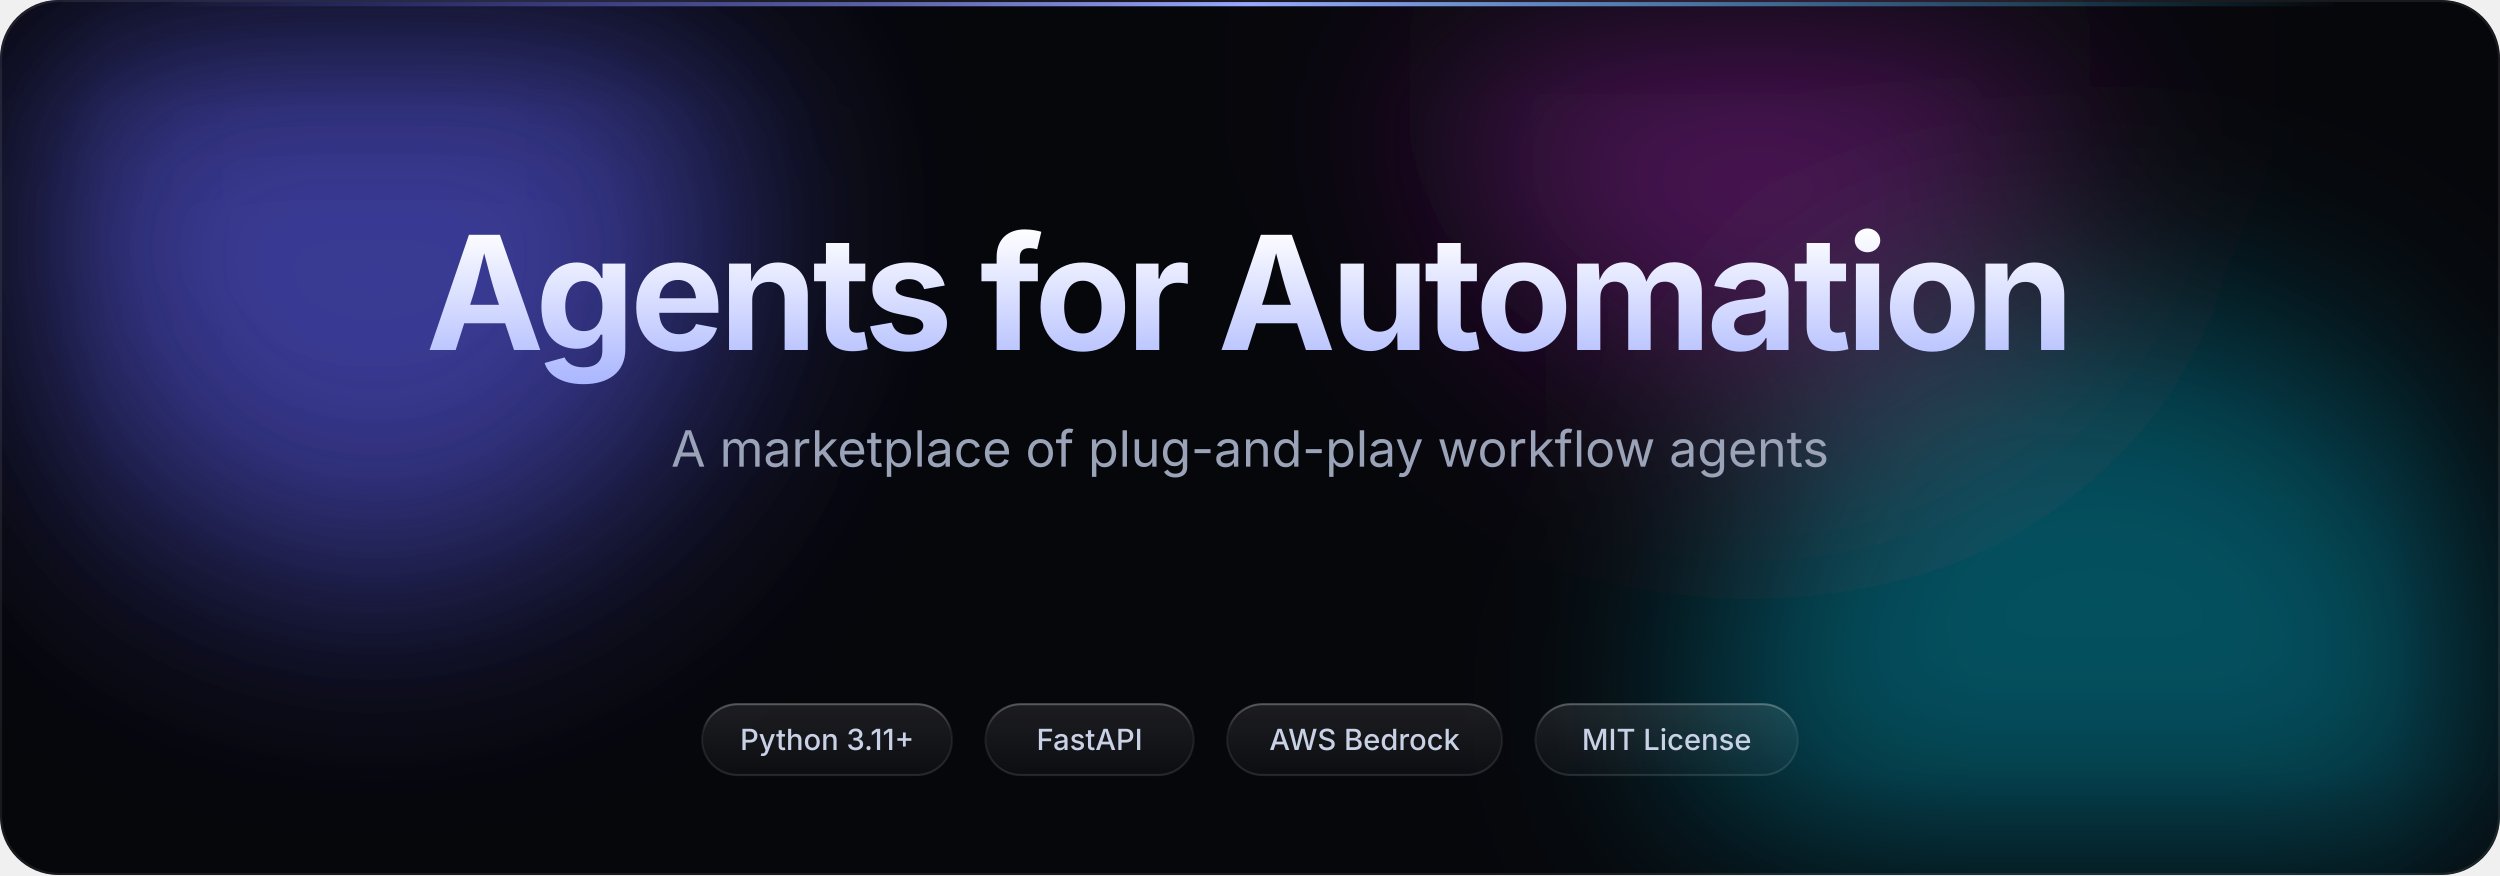
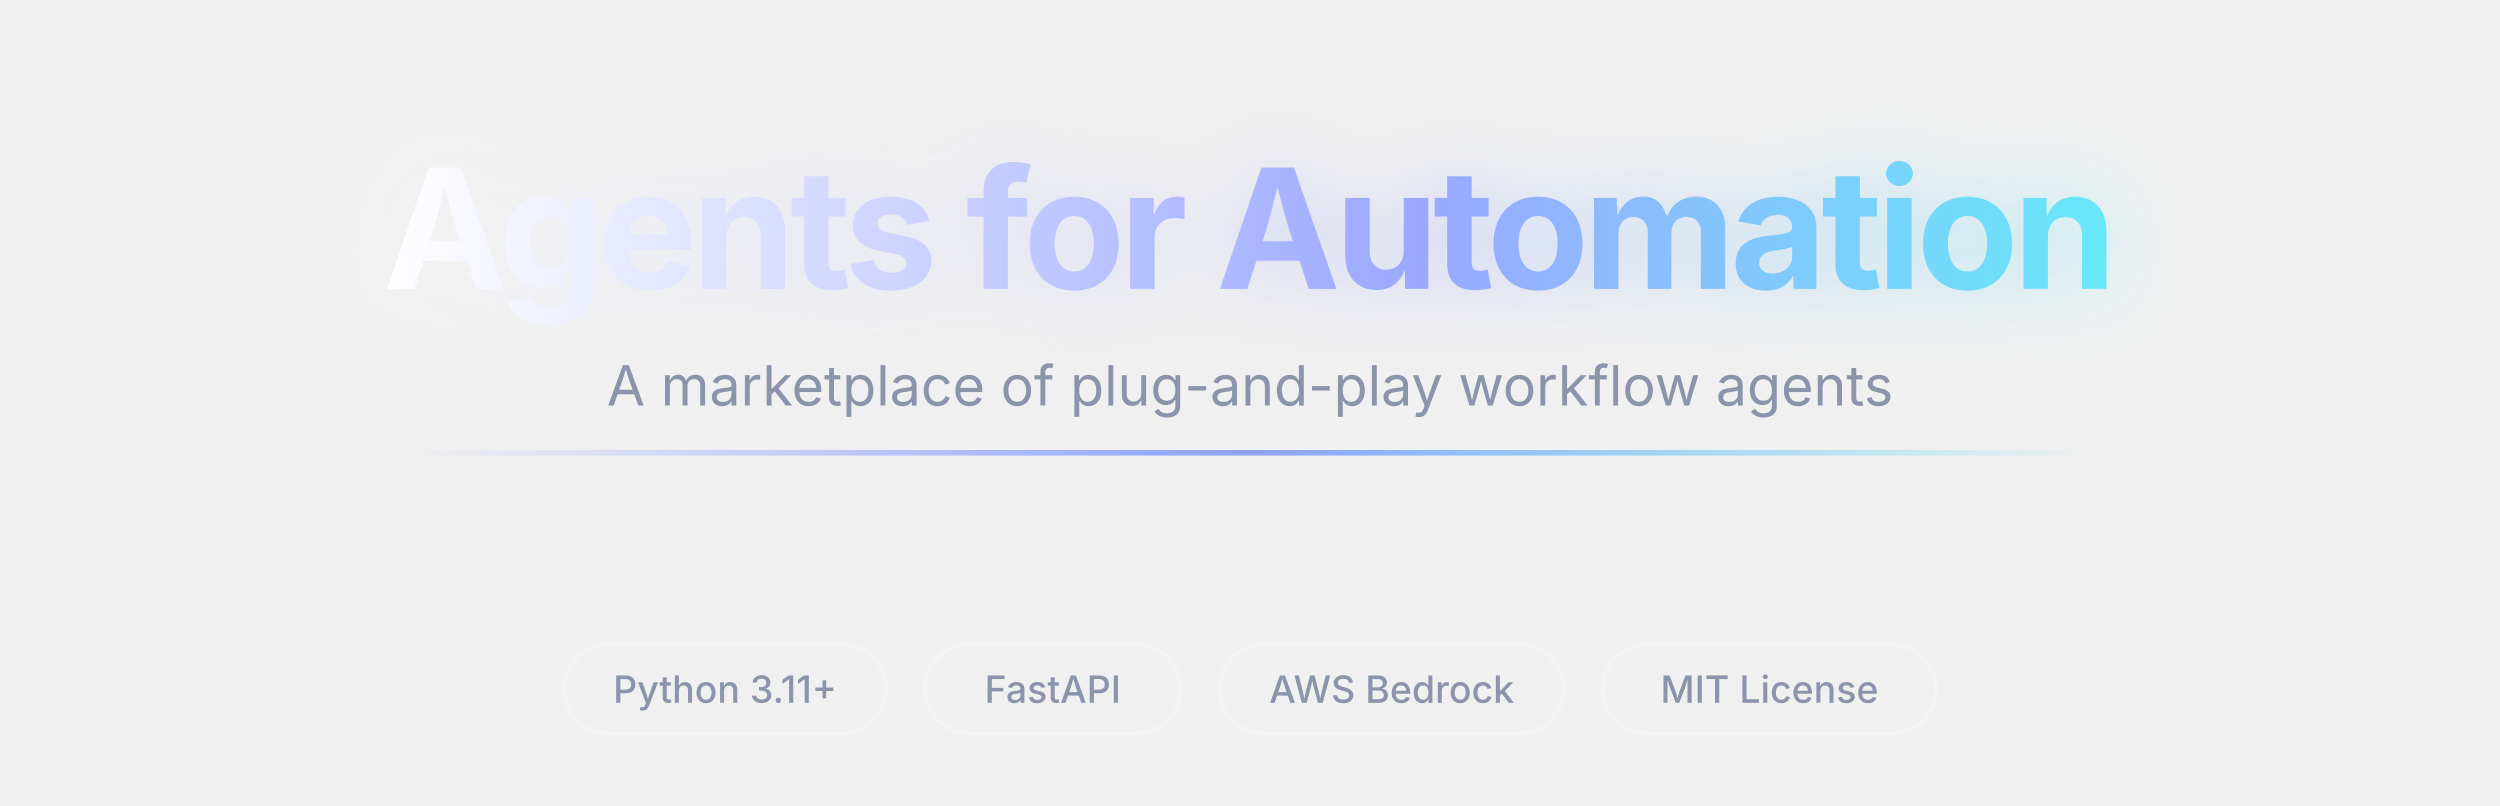
- <svg xmlns="http://www.w3.org/2000/svg" viewBox="0 0 1200 420" width="1200" height="420" role="img">
+ <svg xmlns="http://www.w3.org/2000/svg" viewBox="0 0 900 290" width="900" height="290" role="img">
  <defs>
-     <filter id="blur" x="-60%" y="-60%" width="220%" height="220%">
-       <feGaussianBlur stdDeviation="55" />
+     <filter id="glow" x="-50%" y="-200%" width="200%" height="500%">
+       <feGaussianBlur stdDeviation="5" />
    </filter>
-     <filter id="glow" x="-50%" y="-50%" width="200%" height="200%">
+     <filter id="tglow" x="-20%" y="-50%" width="140%" height="200%">
      <feGaussianBlur stdDeviation="14" />
    </filter>
-     <filter id="soft" x="-50%" y="-50%" width="200%" height="200%">
-       <feGaussianBlur stdDeviation="3" />
+     <filter id="soft">
+       <feGaussianBlur stdDeviation="2.5" />
    </filter>
-     <linearGradient id="glass" x1="0" y1="0" x2="0" y2="1">
-       <stop offset="0" stop-color="#fff" stop-opacity=".09" />
-       <stop offset="1" stop-color="#fff" stop-opacity=".025" />
+     <linearGradient id="ttl" x1="0" x2="1">
+       <stop class="g1" offset="0" />
+       <stop class="g2" offset=".6" />
+       <stop class="g3" offset="1" />
    </linearGradient>
-     <linearGradient id="rim" x1="0" y1="0" x2="0" y2="1">
-       <stop offset="0" stop-color="#fff" stop-opacity=".28" />
-       <stop offset=".4" stop-color="#fff" stop-opacity=".06" />
-       <stop offset="1" stop-color="#fff" stop-opacity=".12" />
-     </linearGradient>
-     <linearGradient id="ttl" x1="0" y1="0" x2="0" y2="1">
-       <stop offset="0" stop-color="#ffffff" />
-       <stop offset="1" stop-color="#aab6ff" />
-     </linearGradient>
-     <clipPath id="clip">
-       <rect width="1200" height="420" rx="28" />
-     </clipPath>
    <linearGradient id="edge" x1="0" x2="1">
-       <stop offset="0" stop-color="#6366f1" stop-opacity="0" />
-       <stop offset=".5" stop-color="#9aa8ff" />
+       <stop offset="0" stop-color="#8ea2ff" stop-opacity="0" />
+       <stop offset=".5" stop-color="#8ea2ff" />
      <stop offset="1" stop-color="#22d3ee" stop-opacity="0" />
    </linearGradient>
  </defs>
  <style>
text{font-family:-apple-system,BlinkMacSystemFont,'SF Pro Display','Inter','Segoe UI',Helvetica,Arial,sans-serif}
.m{font-family:'SF Mono',ui-monospace,Menlo,Consolas,monospace}
+ .fg{fill:#f0f3ff} .mut{fill:#8b94aa} .dim{fill:#6b7488}
+ .bd{fill:none;stroke:#fff;stroke-opacity:.2;stroke-width:1.2}
+ .ln{stroke:#fff;stroke-opacity:.14}
+ .g1{stop-color:#ffffff} .g2{stop-color:#9aa8ff} .g3{stop-color:#67e8f9}
+ @media (prefers-color-scheme:light){
+  .fg{fill:#1f2328} .mut{fill:#59636e} .dim{fill:#818b98}
+  .bd{stroke:#000;stroke-opacity:.2} .ln{stroke:#000;stroke-opacity:.16}
+  .g1{stop-color:#1f2328} .g2{stop-color:#4f46e5} .g3{stop-color:#0891b2}
+ }
@media (prefers-reduced-motion:reduce){*{animation:none!important}}
- 
- .o1{animation:d1 16s ease-in-out infinite alternate}
- .o2{animation:d2 19s ease-in-out infinite alternate}
- .o3{animation:d3 22s ease-in-out infinite alternate}
- @keyframes d1{to{transform:translate(260px,50px)}}
- @keyframes d2{to{transform:translate(-300px,-40px)}}
- @keyframes d3{to{transform:translate(-180px,90px)}}
+ .dash{stroke-dasharray:5 7;animation:fl 1.2s linear infinite}
+ @keyframes fl{to{stroke-dashoffset:-12}}
+ .pulse{animation:pl 4s ease-in-out infinite}
+ @keyframes pl{0%,100%{opacity:.25}50%{opacity:.8}}
.tl{opacity:0;animation:tl 12s infinite both}
- @keyframes tl{0%{opacity:0;transform:translateY(10px)}4%{opacity:1;transform:translateY(0)}22%{opacity:1;transform:translateY(0)}26%{opacity:0;transform:translateY(-10px)}100%{opacity:0}}
- .sweep{animation:sw 7s ease-in-out infinite}
- @keyframes sw{0%,100%{opacity:.35}50%{opacity:1}}
- 
- </style>
-   <g clip-path="url(#clip)">
-     <rect width="1200" height="420" fill="#06070b" />
-     <g filter="url(#blur)">
-       <circle class="o1" cx="180" cy="110" r="170" fill="#5b5bf0" opacity=".6" />
-       <circle class="o2" cx="1010" cy="340" r="190" fill="#06b6d4" opacity=".42" />
-       <circle class="o3" cx="840" cy="40" r="140" fill="#c026d3" opacity=".38" />
-     </g>
-     <rect x="80" y="1" width="1040" height="2" fill="url(#edge)" class="sweep" />
-     <text x="600" y="168" text-anchor="middle" font-size="76" font-weight="700" letter-spacing="-2.5" fill="url(#ttl)">Agents for Automation</text>
-     <text x="600" y="224" text-anchor="middle" font-size="24" fill="#9aa3b8" font-weight="400">A marketplace of plug-and-play workflow agents</text>
-     <text class="tl" style="animation-delay:0s" x="600" y="296" text-anchor="middle" font-size="24" fill="#8ea2ff" font-weight="500">Triage tickets automatically</text>
-     <text class="tl" style="animation-delay:3s" x="600" y="296" text-anchor="middle" font-size="24" fill="#8ea2ff" font-weight="500">Open pull requests while you sleep</text>
-     <text class="tl" style="animation-delay:6s" x="600" y="296" text-anchor="middle" font-size="24" fill="#8ea2ff" font-weight="500">Install an agent in one command</text>
-     <text class="tl" style="animation-delay:9s" x="600" y="296" text-anchor="middle" font-size="24" fill="#8ea2ff" font-weight="500">Build once. Reuse everywhere.</text>
-     <rect x="337.0" y="338" width="120" height="34" rx="17" fill="url(#glass)" stroke="url(#rim)" />
-     <text x="397.0" y="360" text-anchor="middle" font-size="14" fill="#c9d1e6" font-weight="500">Python 3.11+</text>
-     <rect x="473.0" y="338" width="100" height="34" rx="17" fill="url(#glass)" stroke="url(#rim)" />
-     <text x="523.0" y="360" text-anchor="middle" font-size="14" fill="#c9d1e6" font-weight="500">FastAPI</text>
-     <rect x="589.0" y="338" width="132" height="34" rx="17" fill="url(#glass)" stroke="url(#rim)" />
-     <text x="655.0" y="360" text-anchor="middle" font-size="14" fill="#c9d1e6" font-weight="500">AWS Bedrock</text>
-     <rect x="737.0" y="338" width="126" height="34" rx="17" fill="url(#glass)" stroke="url(#rim)" />
-     <text x="800.0" y="360" text-anchor="middle" font-size="14" fill="#c9d1e6" font-weight="500">MIT License</text>
-     <rect x=".5" y=".5" width="1199" height="419" rx="28" fill="none" stroke="#fff" stroke-opacity=".08" />
-   </g>
+ @keyframes tl{0%{opacity:0;transform:translateY(8px)}4%{opacity:1;transform:translateY(0)}22%{opacity:1}26%{opacity:0;transform:translateY(-8px)}100%{opacity:0}}
+ .sw{animation:sw 6s ease-in-out infinite}@keyframes sw{0%,100%{opacity:.25}50%{opacity:1}}</style>
+   <text x="450" y="104" text-anchor="middle" font-size="60" font-weight="700" letter-spacing="-2" fill="url(#ttl)" filter="url(#tglow)" opacity=".45">Agents for Automation</text>
+   <text x="450" y="104" text-anchor="middle" font-size="60" font-weight="700" letter-spacing="-2" fill="url(#ttl)">Agents for Automation</text>
+   <text x="450" y="146" text-anchor="middle" font-size="20" class="mut">A marketplace of plug-and-play workflow agents</text>
+   <rect x="150" y="162" width="600" height="2" fill="url(#edge)" class="sw" />
+   <text class="tl" style="animation-delay:0s" x="450" y="196" text-anchor="middle" font-size="22" font-weight="500" fill="#8ea2ff">Triage tickets automatically</text>
+   <text class="tl" style="animation-delay:3s" x="450" y="196" text-anchor="middle" font-size="22" font-weight="500" fill="#8ea2ff">Open pull requests while you sleep</text>
+   <text class="tl" style="animation-delay:6s" x="450" y="196" text-anchor="middle" font-size="22" font-weight="500" fill="#8ea2ff">Install an agent in one command</text>
+   <text class="tl" style="animation-delay:9s" x="450" y="196" text-anchor="middle" font-size="22" font-weight="500" fill="#8ea2ff">Build once. Reuse everywhere.</text>
+   <rect x="203.0" y="232" width="116" height="32" rx="16" class="bd" />
+   <text x="261.0" y="253" text-anchor="middle" font-size="13.5" font-weight="500" class="mut">Python 3.11+</text>
+   <rect x="333.0" y="232" width="92" height="32" rx="16" class="bd" />
+   <text x="379.0" y="253" text-anchor="middle" font-size="13.5" font-weight="500" class="mut">FastAPI</text>
+   <rect x="439.0" y="232" width="124" height="32" rx="16" class="bd" />
+   <text x="501.0" y="253" text-anchor="middle" font-size="13.5" font-weight="500" class="mut">AWS Bedrock</text>
+   <rect x="577.0" y="232" width="120" height="32" rx="16" class="bd" />
+   <text x="637.0" y="253" text-anchor="middle" font-size="13.5" font-weight="500" class="mut">MIT License</text>
</svg>
